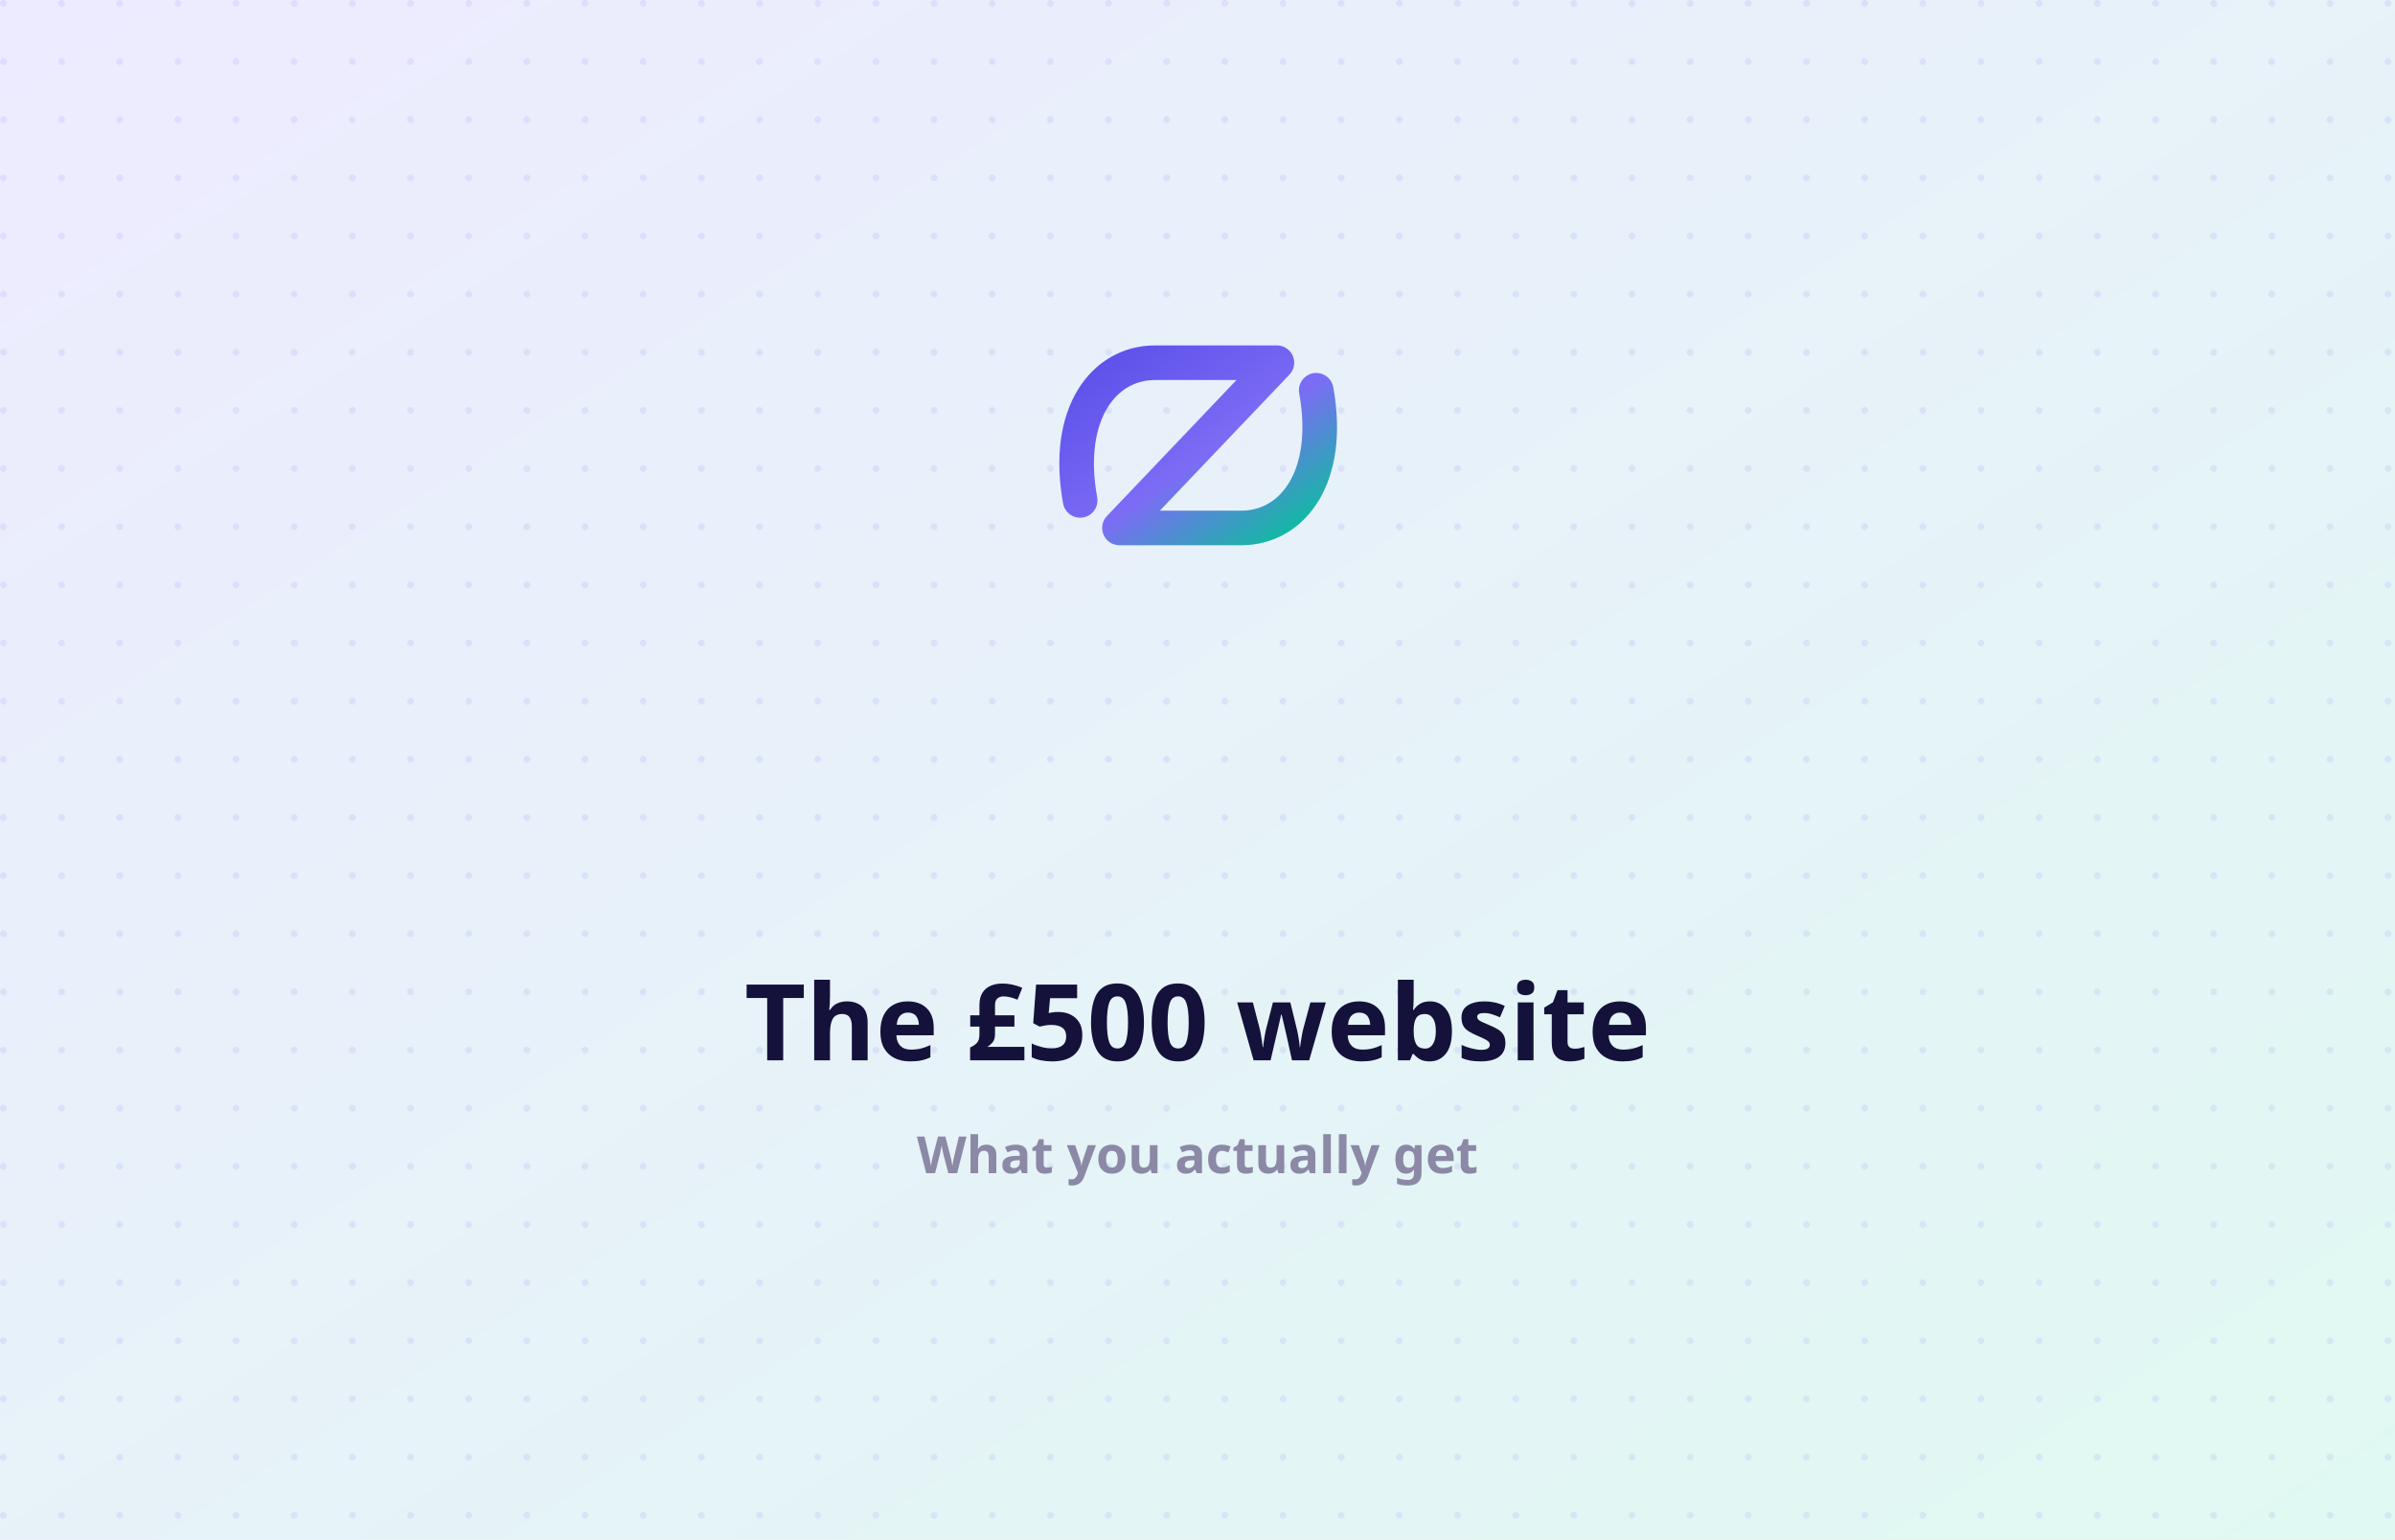
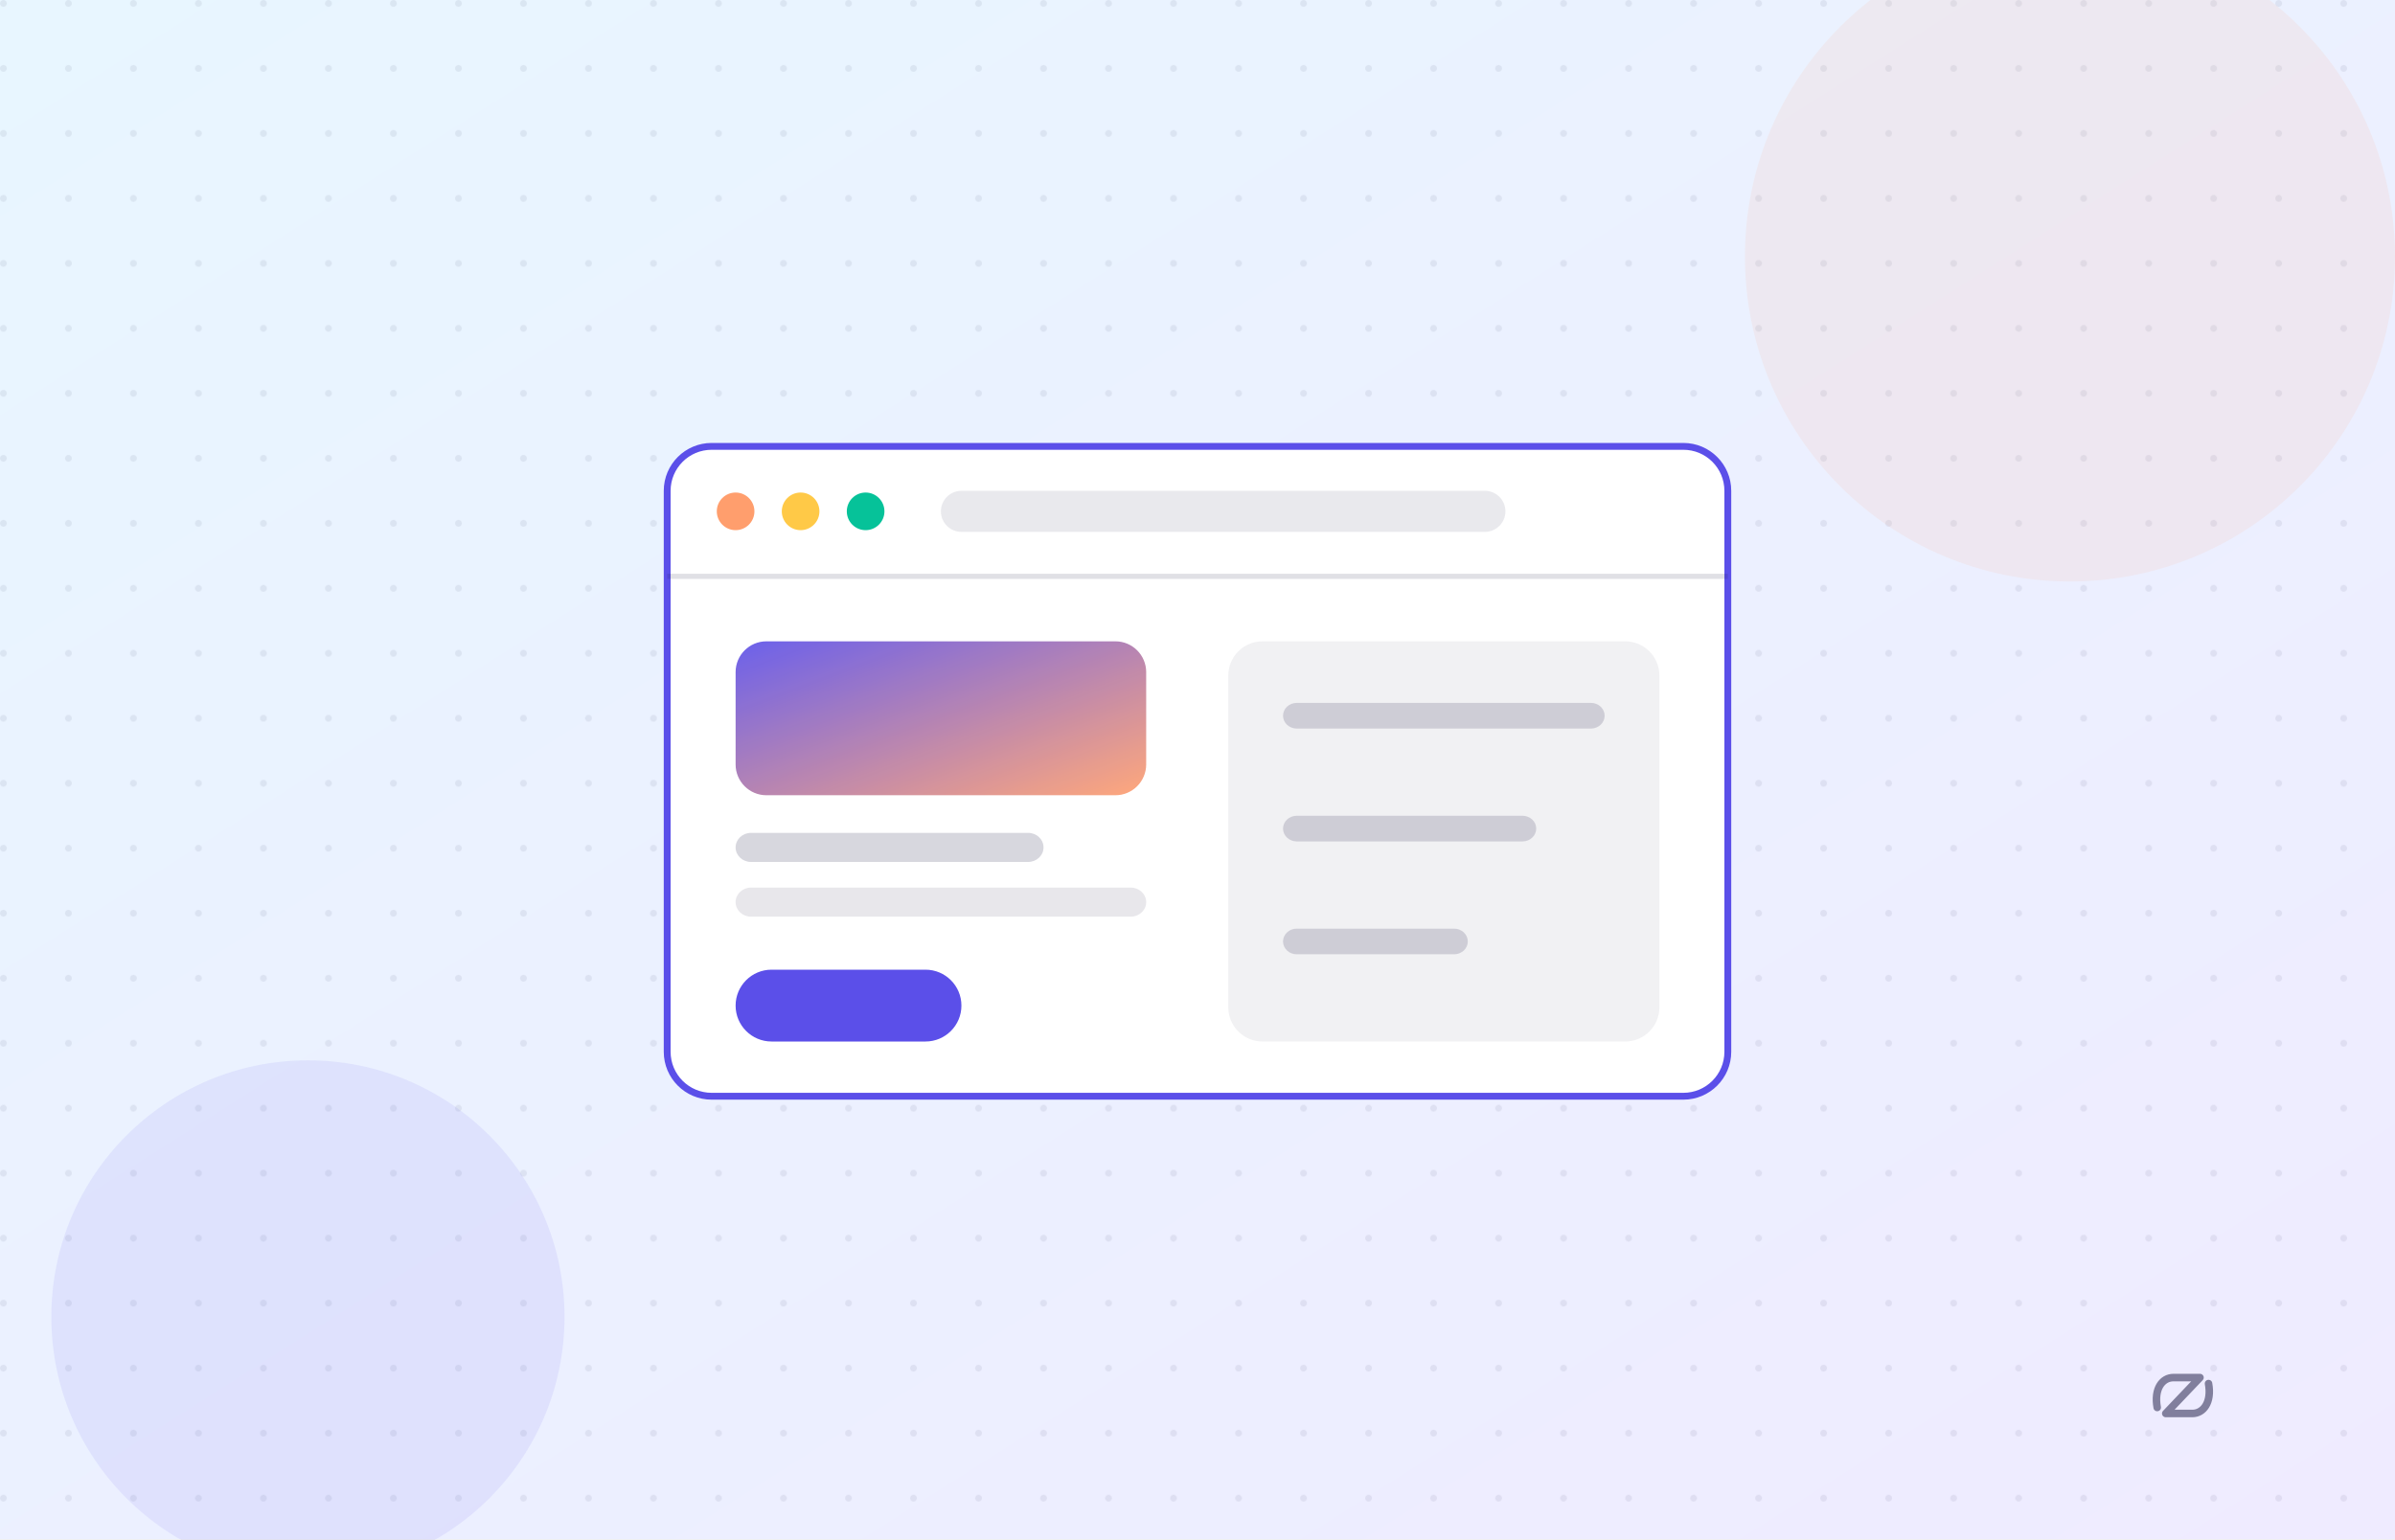
- <svg xmlns="http://www.w3.org/2000/svg" viewBox="0 0 1400 900" width="1400" height="900">
+ <svg xmlns="http://www.w3.org/2000/svg" viewBox="0 0 1400 900" width="1400" height="900" role="img">
  <defs>
    <linearGradient id="bg" x1="0" y1="0" x2="1" y2="1">
-       <stop offset="0" stop-color="#EDEBFF" />
-       <stop offset="1" stop-color="#E0F9F2" />
+       <stop offset="0" stop-color="#E8F6FF" />
+       <stop offset="1" stop-color="#EFEBFF" />
    </linearGradient>
-     <linearGradient id="s" x1="0" y1="0" x2="1" y2="1">
-       <stop stop-color="#5B4FE9" />
-       <stop offset=".55" stop-color="#7C6CF5" />
-       <stop offset="1" stop-color="#06C299" />
+     <linearGradient id="g1" x1="0" y1="0" x2="1" y2="1">
+       <stop offset="0" stop-color="#5B4FE9" />
+       <stop offset="1" stop-color="#FF9E6D" />
    </linearGradient>
-     <pattern id="d" width="34" height="34" patternUnits="userSpaceOnUse">
-       <circle cx="2" cy="2" r="2" fill="#5B4FE9" opacity=".10" />
+     <pattern id="dots" width="38" height="38" patternUnits="userSpaceOnUse">
+       <circle cx="2" cy="2" r="2" fill="#14123B" opacity=".07" />
    </pattern>
  </defs>
  <rect width="1400" height="900" fill="url(#bg)" />
-   <rect width="1400" height="900" fill="url(#d)" />
-   <g transform="translate(590 150) scale(4.6)">
-     <path d="M9 31C7 20 12 13.5 18.5 13.5H34L14 34.5H29.5C36 34.5 41 28 39 17" fill="none" stroke="url(#s)" stroke-width="4.4" stroke-linecap="round" stroke-linejoin="round" />
+   <rect width="1400" height="900" fill="url(#dots)" />
+   <circle cx="1210" cy="150" r="190" fill="#FF9E6D" opacity=".10" />
+   <circle cx="180" cy="770" r="150" fill="#5B4FE9" opacity=".09" />
+   <g transform="translate(350 215)">
+     <rect x="40" y="46" width="620" height="380" rx="26" fill="#fff" stroke="#5B4FE9" stroke-width="4" />
+     <path d="M40 122h620" stroke="rgba(20,18,59,0.13)" stroke-width="3" />
+     <circle cx="80" cy="84" r="11" fill="#FF9E6D" />
+     <circle cx="118" cy="84" r="11" fill="#FFC947" />
+     <circle cx="156" cy="84" r="11" fill="#06C299" />
+     <rect x="200" y="72" width="330" height="24" rx="12" fill="rgba(20,18,59,0.09)" />
+     <rect x="80" y="160" width="240" height="90" rx="18" fill="url(#g1)" opacity=".9" />
+     <rect x="80" y="272" width="180" height="17" rx="9" fill="rgba(20,18,59,0.17)" />
+     <rect x="80" y="304" width="240" height="17" rx="9" fill="rgba(20,18,59,0.1)" />
+     <rect x="80" y="352" width="132" height="42" rx="21" fill="#5B4FE9" />
+     <rect x="368" y="160" width="252" height="234" rx="20" fill="rgba(20,18,59,0.06)" />
+     <rect x="400" y="196" width="188" height="15" rx="8" fill="rgba(20,18,59,0.16)" />
+     <rect x="400" y="262" width="148" height="15" rx="8" fill="rgba(20,18,59,0.16)" />
+     <rect x="400" y="328" width="108" height="15" rx="8" fill="rgba(20,18,59,0.16)" />
  </g>
-   <text x="700" y="620" text-anchor="middle" font-family="Sora, Segoe UI, sans-serif" font-weight="800" font-size="62" fill="#14123B">The £500 website</text>
-   <text x="700" y="686" text-anchor="middle" font-family="Manrope, Segoe UI, sans-serif" font-weight="600" font-size="30" fill="#8B89A6">What you actually get</text>
+   <g transform="translate(1252 792)" opacity=".5">
+     <path d="M9 31C7 20 12 13.5 18.5 13.5H34L14 34.5H29.5C36 34.5 41 28 39 17" fill="none" stroke="#14123B" stroke-width="4.4" stroke-linecap="round" stroke-linejoin="round" />
+   </g>
</svg>
